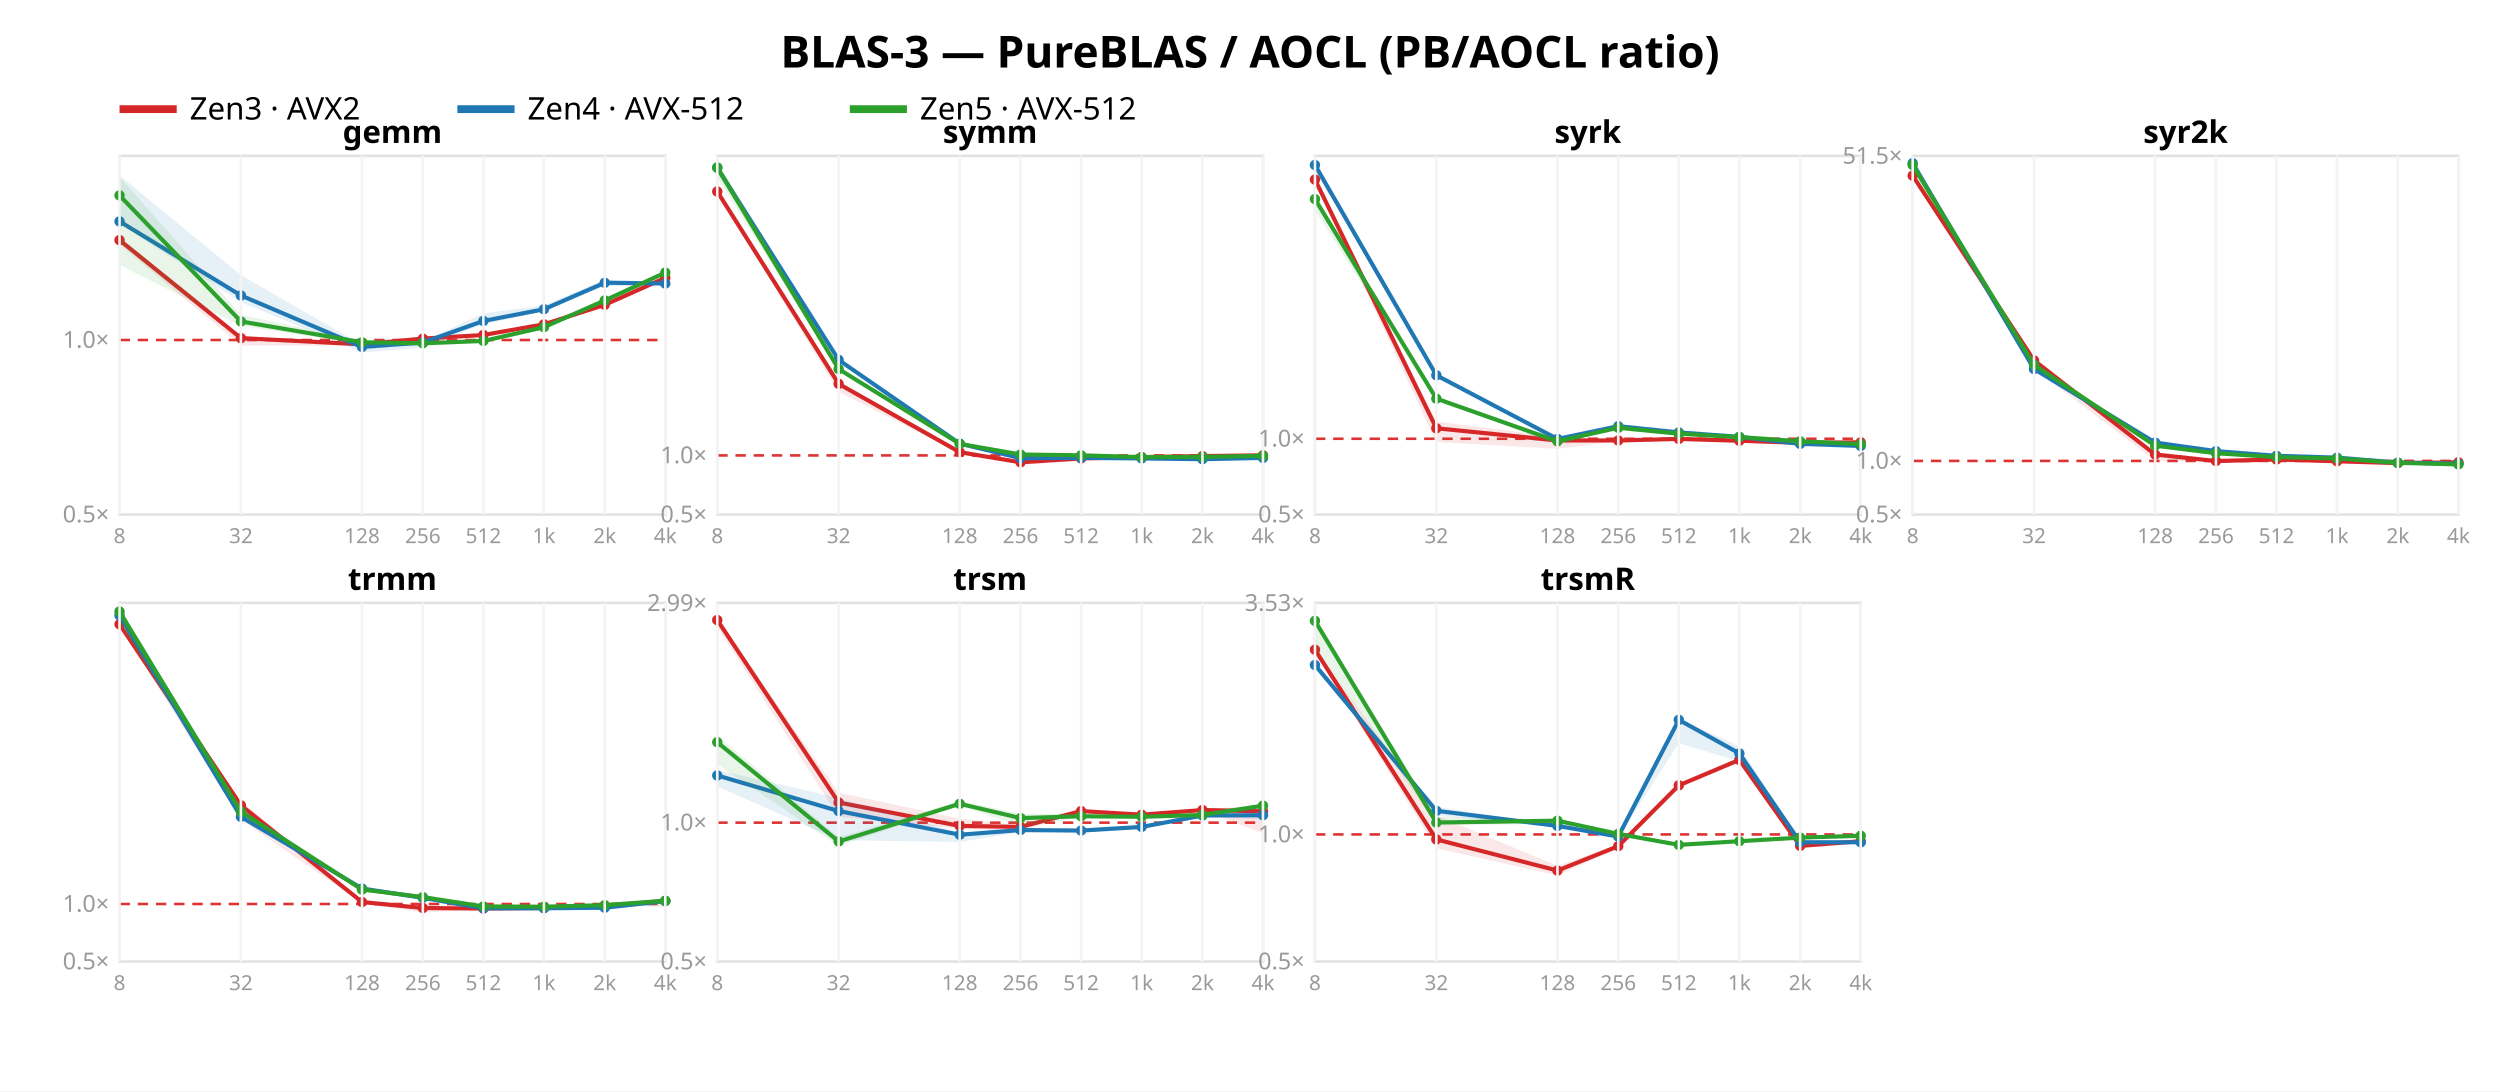
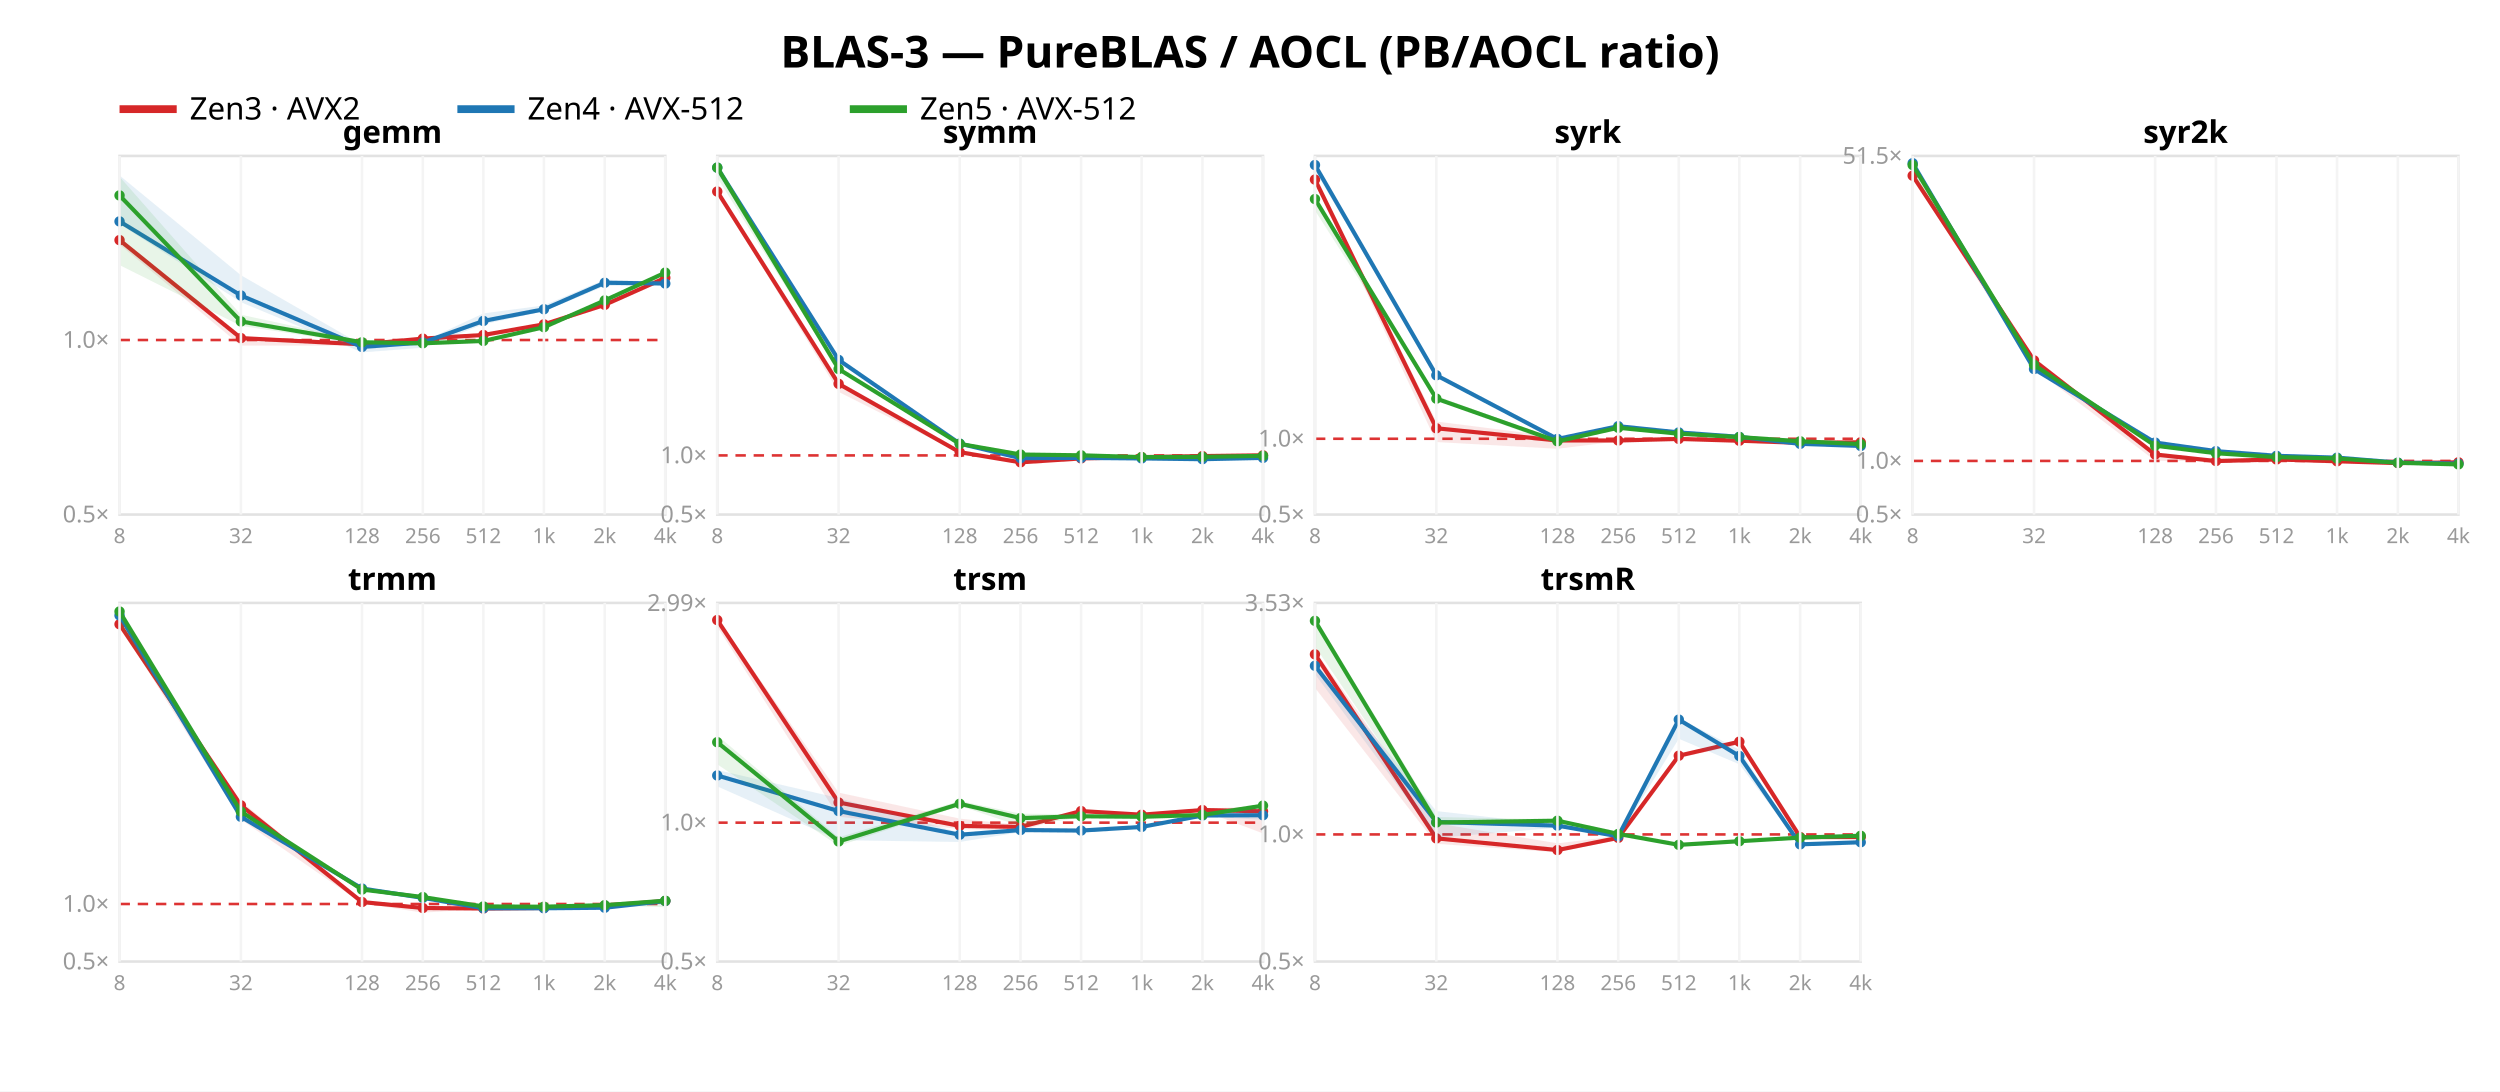
<svg xmlns="http://www.w3.org/2000/svg" width="962" height="420" font-family="sans-serif">
  <rect width="962" height="420" fill="white" />
  <text x="481.0" y="26" text-anchor="middle" font-size="17" font-weight="bold">BLAS-3 — PureBLAS / AOCL (PB/AOCL ratio)</text>
  <line x1="46" y1="42" x2="68" y2="42" stroke="#d62728" stroke-width="3" />
  <text x="73" y="46" font-size="12">Zen3 · AVX2</text>
  <line x1="176" y1="42" x2="198" y2="42" stroke="#1f77b4" stroke-width="3" />
  <text x="203" y="46" font-size="12">Zen4 · AVX-512</text>
  <line x1="327" y1="42" x2="349" y2="42" stroke="#2ca02c" stroke-width="3" />
  <text x="354" y="46" font-size="12">Zen5 · AVX-512</text>
  <rect x="46" y="60" width="210" height="138" fill="none" stroke="#e2e2e2" />
  <line x1="46" y1="130.836" x2="256" y2="130.836" stroke="#d33" stroke-dasharray="4 3" />
  <text x="42" y="201.0" text-anchor="end" font-size="9" fill="#999">0.5×</text>
  <text x="42" y="133.836" text-anchor="end" font-size="9" fill="#999">1.0×</text>
  <polygon points="46.0,91.6 92.7,129.5 139.3,131.6 162.7,130.1 186.0,128.7 209.3,124.6 232.7,117.0 256.0,106.7 256.0,107.3 232.7,117.6 209.3,124.9 186.0,129.0 162.7,130.8 139.3,133.0 92.7,133.0 46.0,94.1" fill="#d62728" opacity="0.11" />
  <polyline points="46.0,92.4 92.7,130.1 139.3,132.5 162.7,130.3 186.0,128.9 209.3,124.8 232.7,117.3 256.0,106.9" fill="none" stroke="#d62728" stroke-width="1.6" />
  <circle cx="46.0" cy="92.4" r="2" fill="#d62728" />
  <circle cx="92.7" cy="130.1" r="2" fill="#d62728" />
  <circle cx="139.3" cy="132.5" r="2" fill="#d62728" />
  <circle cx="162.7" cy="130.3" r="2" fill="#d62728" />
  <circle cx="186.0" cy="128.9" r="2" fill="#d62728" />
  <circle cx="209.3" cy="124.8" r="2" fill="#d62728" />
  <circle cx="232.7" cy="117.3" r="2" fill="#d62728" />
  <circle cx="256.0" cy="106.9" r="2" fill="#d62728" />
  <polygon points="46.0,67.5 92.7,105.9 139.3,132.7 162.7,131.4 186.0,120.6 209.3,117.5 232.7,107.6 256.0,108.5 256.0,109.5 232.7,110.1 209.3,119.8 186.0,124.8 162.7,133.8 139.3,135.6 92.7,116.3 46.0,86.2" fill="#1f77b4" opacity="0.11" />
  <polyline points="46.0,85.2 92.7,113.7 139.3,133.5 162.7,131.8 186.0,123.5 209.3,119.0 232.7,108.8 256.0,109.1" fill="none" stroke="#1f77b4" stroke-width="1.6" />
  <circle cx="46.0" cy="85.2" r="2" fill="#1f77b4" />
  <circle cx="92.7" cy="113.7" r="2" fill="#1f77b4" />
  <circle cx="139.3" cy="133.5" r="2" fill="#1f77b4" />
  <circle cx="162.7" cy="131.8" r="2" fill="#1f77b4" />
  <circle cx="186.0" cy="123.5" r="2" fill="#1f77b4" />
  <circle cx="209.3" cy="119.0" r="2" fill="#1f77b4" />
  <circle cx="232.7" cy="108.8" r="2" fill="#1f77b4" />
  <circle cx="256.0" cy="109.1" r="2" fill="#1f77b4" />
  <polygon points="46.0,68.0 92.7,121.1 139.3,131.2 162.7,131.2 186.0,131.0 209.3,125.5 232.7,115.4 256.0,104.6 256.0,105.1 232.7,116.3 209.3,126.4 186.0,131.4 162.7,133.0 139.3,132.4 92.7,125.4 46.0,102.0" fill="#2ca02c" opacity="0.11" />
  <polyline points="46.0,75.2 92.7,123.7 139.3,131.7 162.7,132.1 186.0,131.2 209.3,125.9 232.7,115.6 256.0,104.9" fill="none" stroke="#2ca02c" stroke-width="1.6" />
  <circle cx="46.0" cy="75.2" r="2" fill="#2ca02c" />
  <circle cx="92.7" cy="123.7" r="2" fill="#2ca02c" />
  <circle cx="139.3" cy="131.7" r="2" fill="#2ca02c" />
  <circle cx="162.7" cy="132.1" r="2" fill="#2ca02c" />
  <circle cx="186.0" cy="131.2" r="2" fill="#2ca02c" />
  <circle cx="209.3" cy="125.9" r="2" fill="#2ca02c" />
  <circle cx="232.7" cy="115.6" r="2" fill="#2ca02c" />
  <circle cx="256.0" cy="104.9" r="2" fill="#2ca02c" />
  <text x="151.0" y="55" text-anchor="middle" font-size="12" font-weight="bold">gemm</text>
  <line x1="46.0" y1="60" x2="46.0" y2="198" stroke="#f4f4f4" />
  <text x="46.0" y="209" text-anchor="middle" font-size="8" fill="#999">8</text>
  <line x1="92.7" y1="60" x2="92.7" y2="198" stroke="#f4f4f4" />
  <text x="92.7" y="209" text-anchor="middle" font-size="8" fill="#999">32</text>
  <line x1="139.3" y1="60" x2="139.3" y2="198" stroke="#f4f4f4" />
  <text x="139.3" y="209" text-anchor="middle" font-size="8" fill="#999">128</text>
  <line x1="162.7" y1="60" x2="162.7" y2="198" stroke="#f4f4f4" />
  <text x="162.7" y="209" text-anchor="middle" font-size="8" fill="#999">256</text>
  <line x1="186.0" y1="60" x2="186.0" y2="198" stroke="#f4f4f4" />
  <text x="186.0" y="209" text-anchor="middle" font-size="8" fill="#999">512</text>
  <line x1="209.3" y1="60" x2="209.3" y2="198" stroke="#f4f4f4" />
  <text x="209.3" y="209" text-anchor="middle" font-size="8" fill="#999">1k</text>
  <line x1="232.7" y1="60" x2="232.7" y2="198" stroke="#f4f4f4" />
  <text x="232.7" y="209" text-anchor="middle" font-size="8" fill="#999">2k</text>
  <line x1="256.0" y1="60" x2="256.0" y2="198" stroke="#f4f4f4" />
  <text x="256.0" y="209" text-anchor="middle" font-size="8" fill="#999">4k</text>
  <rect x="276" y="60" width="210" height="138" fill="none" stroke="#e2e2e2" />
  <line x1="276" y1="175.247" x2="486" y2="175.247" stroke="#d33" stroke-dasharray="4 3" />
  <text x="272" y="201.0" text-anchor="end" font-size="9" fill="#999">0.5×</text>
  <text x="272" y="178.247" text-anchor="end" font-size="9" fill="#999">1.0×</text>
  <polygon points="276.0,73.5 322.7,147.2 369.3,173.4 392.7,177.9 416.0,176.4 439.3,175.9 462.7,175.5 486.0,175.1 486.0,175.3 462.7,175.6 439.3,175.9 416.0,176.5 392.7,178.0 369.3,174.3 322.7,150.8 276.0,74.3" fill="#d62728" opacity="0.11" />
  <polyline points="276.0,73.7 322.7,147.7 369.3,174.0 392.7,177.9 416.0,176.4 439.3,175.9 462.7,175.5 486.0,175.2" fill="none" stroke="#d62728" stroke-width="1.6" />
  <circle cx="276.0" cy="73.7" r="2" fill="#d62728" />
  <circle cx="322.7" cy="147.7" r="2" fill="#d62728" />
  <circle cx="369.3" cy="174.0" r="2" fill="#d62728" />
  <circle cx="392.7" cy="177.9" r="2" fill="#d62728" />
  <circle cx="416.0" cy="176.4" r="2" fill="#d62728" />
  <circle cx="439.3" cy="175.9" r="2" fill="#d62728" />
  <circle cx="462.7" cy="175.5" r="2" fill="#d62728" />
  <circle cx="486.0" cy="175.2" r="2" fill="#d62728" />
  <polygon points="276.0,64.2 322.7,138.3 369.3,170.5 392.7,176.2 416.0,176.1 439.3,176.3 462.7,176.7 486.0,176.2 486.0,176.4 462.7,176.8 439.3,176.5 416.0,176.2 392.7,176.4 369.3,170.8 322.7,139.3 276.0,66.7" fill="#1f77b4" opacity="0.11" />
  <polyline points="276.0,64.5 322.7,138.5 369.3,170.7 392.7,176.3 416.0,176.2 439.3,176.4 462.7,176.7 486.0,176.2" fill="none" stroke="#1f77b4" stroke-width="1.6" />
  <circle cx="276.0" cy="64.5" r="2" fill="#1f77b4" />
  <circle cx="322.7" cy="138.5" r="2" fill="#1f77b4" />
  <circle cx="369.3" cy="170.7" r="2" fill="#1f77b4" />
  <circle cx="392.7" cy="176.3" r="2" fill="#1f77b4" />
  <circle cx="416.0" cy="176.2" r="2" fill="#1f77b4" />
  <circle cx="439.3" cy="176.4" r="2" fill="#1f77b4" />
  <circle cx="462.7" cy="176.7" r="2" fill="#1f77b4" />
  <circle cx="486.0" cy="176.2" r="2" fill="#1f77b4" />
  <polygon points="276.0,62.5 322.7,141.7 369.3,170.2 392.7,174.6 416.0,175.2 439.3,175.8 462.7,175.7 486.0,175.4 486.0,175.5 462.7,175.9 439.3,176.0 416.0,175.3 392.7,175.1 369.3,171.0 322.7,142.7 276.0,68.4" fill="#2ca02c" opacity="0.11" />
  <polyline points="276.0,64.5 322.7,142.0 369.3,170.8 392.7,174.9 416.0,175.2 439.3,175.9 462.7,175.8 486.0,175.4" fill="none" stroke="#2ca02c" stroke-width="1.6" />
  <circle cx="276.0" cy="64.5" r="2" fill="#2ca02c" />
  <circle cx="322.7" cy="142.0" r="2" fill="#2ca02c" />
  <circle cx="369.3" cy="170.8" r="2" fill="#2ca02c" />
  <circle cx="392.7" cy="174.9" r="2" fill="#2ca02c" />
  <circle cx="416.0" cy="175.2" r="2" fill="#2ca02c" />
  <circle cx="439.3" cy="175.9" r="2" fill="#2ca02c" />
  <circle cx="462.7" cy="175.8" r="2" fill="#2ca02c" />
  <circle cx="486.0" cy="175.4" r="2" fill="#2ca02c" />
  <text x="381.0" y="55" text-anchor="middle" font-size="12" font-weight="bold">symm</text>
  <line x1="276.0" y1="60" x2="276.0" y2="198" stroke="#f4f4f4" />
  <text x="276.0" y="209" text-anchor="middle" font-size="8" fill="#999">8</text>
  <line x1="322.7" y1="60" x2="322.7" y2="198" stroke="#f4f4f4" />
  <text x="322.7" y="209" text-anchor="middle" font-size="8" fill="#999">32</text>
  <line x1="369.3" y1="60" x2="369.3" y2="198" stroke="#f4f4f4" />
  <text x="369.3" y="209" text-anchor="middle" font-size="8" fill="#999">128</text>
  <line x1="392.7" y1="60" x2="392.7" y2="198" stroke="#f4f4f4" />
  <text x="392.7" y="209" text-anchor="middle" font-size="8" fill="#999">256</text>
  <line x1="416.0" y1="60" x2="416.0" y2="198" stroke="#f4f4f4" />
  <text x="416.0" y="209" text-anchor="middle" font-size="8" fill="#999">512</text>
  <line x1="439.3" y1="60" x2="439.3" y2="198" stroke="#f4f4f4" />
  <text x="439.3" y="209" text-anchor="middle" font-size="8" fill="#999">1k</text>
  <line x1="462.7" y1="60" x2="462.7" y2="198" stroke="#f4f4f4" />
  <text x="462.7" y="209" text-anchor="middle" font-size="8" fill="#999">2k</text>
  <line x1="486.0" y1="60" x2="486.0" y2="198" stroke="#f4f4f4" />
  <text x="486.0" y="209" text-anchor="middle" font-size="8" fill="#999">4k</text>
  <rect x="506" y="60" width="210" height="138" fill="none" stroke="#e2e2e2" />
  <line x1="506" y1="168.836" x2="716" y2="168.836" stroke="#d33" stroke-dasharray="4 3" />
  <text x="502" y="201.0" text-anchor="end" font-size="9" fill="#999">0.5×</text>
  <text x="502" y="171.836" text-anchor="end" font-size="9" fill="#999">1.0×</text>
  <polygon points="506.0,68.4 552.7,162.2 599.3,168.1 622.7,169.3 646.0,168.7 669.3,169.4 692.7,170.4 716.0,170.1 716.0,170.3 692.7,170.5 669.3,169.6 646.0,169.1 622.7,169.8 599.3,172.7 552.7,170.1 506.0,70.1" fill="#d62728" opacity="0.11" />
  <polyline points="506.0,69.1 552.7,164.8 599.3,169.5 622.7,169.5 646.0,168.9 669.3,169.6 692.7,170.4 716.0,170.2" fill="none" stroke="#d62728" stroke-width="1.6" />
  <circle cx="506.0" cy="69.1" r="2" fill="#d62728" />
  <circle cx="552.7" cy="164.8" r="2" fill="#d62728" />
  <circle cx="599.3" cy="169.5" r="2" fill="#d62728" />
  <circle cx="622.7" cy="169.5" r="2" fill="#d62728" />
  <circle cx="646.0" cy="168.9" r="2" fill="#d62728" />
  <circle cx="669.3" cy="169.6" r="2" fill="#d62728" />
  <circle cx="692.7" cy="170.4" r="2" fill="#d62728" />
  <circle cx="716.0" cy="170.2" r="2" fill="#d62728" />
  <polygon points="506.0,63.2 552.7,143.8 599.3,168.7 622.7,163.8 646.0,166.3 669.3,167.9 692.7,170.6 716.0,170.9 716.0,171.7 692.7,170.9 669.3,168.5 646.0,166.5 622.7,164.0 599.3,169.1 552.7,144.8 506.0,65.6" fill="#1f77b4" opacity="0.11" />
  <polyline points="506.0,63.5 552.7,144.4 599.3,168.9 622.7,164.0 646.0,166.4 669.3,168.1 692.7,170.8 716.0,171.6" fill="none" stroke="#1f77b4" stroke-width="1.6" />
  <circle cx="506.0" cy="63.5" r="2" fill="#1f77b4" />
  <circle cx="552.7" cy="144.4" r="2" fill="#1f77b4" />
  <circle cx="599.3" cy="168.9" r="2" fill="#1f77b4" />
  <circle cx="622.7" cy="164.0" r="2" fill="#1f77b4" />
  <circle cx="646.0" cy="166.4" r="2" fill="#1f77b4" />
  <circle cx="669.3" cy="168.1" r="2" fill="#1f77b4" />
  <circle cx="692.7" cy="170.8" r="2" fill="#1f77b4" />
  <circle cx="716.0" cy="171.6" r="2" fill="#1f77b4" />
  <polygon points="506.0,75.3 552.7,152.3 599.3,169.3 622.7,164.4 646.0,166.9 669.3,168.0 692.7,169.8 716.0,170.8 716.0,170.9 692.7,169.9 669.3,168.3 646.0,167.0 622.7,164.8 599.3,171.1 552.7,154.0 506.0,81.0" fill="#2ca02c" opacity="0.11" />
  <polyline points="506.0,76.6 552.7,153.4 599.3,169.8 622.7,164.6 646.0,166.9 669.3,168.2 692.7,169.8 716.0,170.9" fill="none" stroke="#2ca02c" stroke-width="1.6" />
  <circle cx="506.0" cy="76.6" r="2" fill="#2ca02c" />
  <circle cx="552.7" cy="153.4" r="2" fill="#2ca02c" />
  <circle cx="599.3" cy="169.8" r="2" fill="#2ca02c" />
  <circle cx="622.7" cy="164.6" r="2" fill="#2ca02c" />
  <circle cx="646.0" cy="166.9" r="2" fill="#2ca02c" />
  <circle cx="669.3" cy="168.2" r="2" fill="#2ca02c" />
  <circle cx="692.7" cy="169.8" r="2" fill="#2ca02c" />
  <circle cx="716.0" cy="170.9" r="2" fill="#2ca02c" />
  <text x="611.0" y="55" text-anchor="middle" font-size="12" font-weight="bold">syrk</text>
  <line x1="506.0" y1="60" x2="506.0" y2="198" stroke="#f4f4f4" />
  <text x="506.0" y="209" text-anchor="middle" font-size="8" fill="#999">8</text>
  <line x1="552.7" y1="60" x2="552.7" y2="198" stroke="#f4f4f4" />
  <text x="552.7" y="209" text-anchor="middle" font-size="8" fill="#999">32</text>
  <line x1="599.3" y1="60" x2="599.3" y2="198" stroke="#f4f4f4" />
  <text x="599.3" y="209" text-anchor="middle" font-size="8" fill="#999">128</text>
  <line x1="622.7" y1="60" x2="622.7" y2="198" stroke="#f4f4f4" />
  <text x="622.7" y="209" text-anchor="middle" font-size="8" fill="#999">256</text>
  <line x1="646.0" y1="60" x2="646.0" y2="198" stroke="#f4f4f4" />
  <text x="646.0" y="209" text-anchor="middle" font-size="8" fill="#999">512</text>
  <line x1="669.3" y1="60" x2="669.3" y2="198" stroke="#f4f4f4" />
  <text x="669.3" y="209" text-anchor="middle" font-size="8" fill="#999">1k</text>
  <line x1="692.7" y1="60" x2="692.7" y2="198" stroke="#f4f4f4" />
  <text x="692.7" y="209" text-anchor="middle" font-size="8" fill="#999">2k</text>
  <line x1="716.0" y1="60" x2="716.0" y2="198" stroke="#f4f4f4" />
  <text x="716.0" y="209" text-anchor="middle" font-size="8" fill="#999">4k</text>
  <rect x="736" y="60" width="210" height="138" fill="none" stroke="#e2e2e2" />
  <line x1="736" y1="177.362" x2="946" y2="177.362" stroke="#d33" stroke-dasharray="4 3" />
  <text x="732" y="201.0" text-anchor="end" font-size="9" fill="#999">0.5×</text>
  <text x="732" y="180.362" text-anchor="end" font-size="9" fill="#999">1.0×</text>
  <text x="732" y="63.002" text-anchor="end" font-size="9" fill="#999">51.5×</text>
  <polygon points="736.0,67.3 782.7,138.2 829.3,174.4 852.7,177.4 876.0,176.7 899.3,177.4 922.7,178.1 946.0,177.8 946.0,178.1 922.7,178.2 899.3,177.6 876.0,176.9 852.7,177.5 829.3,177.3 782.7,141.9 736.0,68.3" fill="#d62728" opacity="0.11" />
  <polyline points="736.0,67.6 782.7,138.7 829.3,174.9 852.7,177.4 876.0,176.8 899.3,177.5 922.7,178.2 946.0,177.9" fill="none" stroke="#d62728" stroke-width="1.6" />
  <circle cx="736.0" cy="67.6" r="2" fill="#d62728" />
  <circle cx="782.7" cy="138.7" r="2" fill="#d62728" />
  <circle cx="829.3" cy="174.9" r="2" fill="#d62728" />
  <circle cx="852.7" cy="177.4" r="2" fill="#d62728" />
  <circle cx="876.0" cy="176.8" r="2" fill="#d62728" />
  <circle cx="899.3" cy="177.5" r="2" fill="#d62728" />
  <circle cx="922.7" cy="178.2" r="2" fill="#d62728" />
  <circle cx="946.0" cy="177.9" r="2" fill="#d62728" />
  <polygon points="736.0,62.3 782.7,141.9 829.3,170.1 852.7,173.5 876.0,175.3 899.3,176.1 922.7,178.0 946.0,178.3 946.0,178.6 922.7,178.1 899.3,176.2 876.0,175.5 852.7,173.8 829.3,170.5 782.7,142.9 736.0,64.0" fill="#1f77b4" opacity="0.11" />
  <polyline points="736.0,62.8 782.7,142.0 829.3,170.3 852.7,173.6 876.0,175.4 899.3,176.1 922.7,178.0 946.0,178.4" fill="none" stroke="#1f77b4" stroke-width="1.6" />
  <circle cx="736.0" cy="62.8" r="2" fill="#1f77b4" />
  <circle cx="782.7" cy="142.0" r="2" fill="#1f77b4" />
  <circle cx="829.3" cy="170.3" r="2" fill="#1f77b4" />
  <circle cx="852.7" cy="173.6" r="2" fill="#1f77b4" />
  <circle cx="876.0" cy="175.4" r="2" fill="#1f77b4" />
  <circle cx="899.3" cy="176.1" r="2" fill="#1f77b4" />
  <circle cx="922.7" cy="178.0" r="2" fill="#1f77b4" />
  <circle cx="946.0" cy="178.4" r="2" fill="#1f77b4" />
  <polygon points="736.0,62.9 782.7,139.8 829.3,170.9 852.7,173.9 876.0,175.8 899.3,176.2 922.7,178.0 946.0,178.6 946.0,178.9 922.7,178.2 899.3,176.7 876.0,175.9 852.7,174.5 829.3,171.9 782.7,141.2 736.0,66.8" fill="#2ca02c" opacity="0.11" />
  <polyline points="736.0,63.5 782.7,140.4 829.3,171.5 852.7,174.4 876.0,175.9 899.3,176.4 922.7,178.1 946.0,178.7" fill="none" stroke="#2ca02c" stroke-width="1.6" />
  <circle cx="736.0" cy="63.5" r="2" fill="#2ca02c" />
  <circle cx="782.7" cy="140.4" r="2" fill="#2ca02c" />
  <circle cx="829.3" cy="171.5" r="2" fill="#2ca02c" />
  <circle cx="852.7" cy="174.4" r="2" fill="#2ca02c" />
  <circle cx="876.0" cy="175.9" r="2" fill="#2ca02c" />
  <circle cx="899.3" cy="176.4" r="2" fill="#2ca02c" />
  <circle cx="922.7" cy="178.1" r="2" fill="#2ca02c" />
  <circle cx="946.0" cy="178.7" r="2" fill="#2ca02c" />
  <text x="841.0" y="55" text-anchor="middle" font-size="12" font-weight="bold">syr2k</text>
  <line x1="736.0" y1="60" x2="736.0" y2="198" stroke="#f4f4f4" />
  <text x="736.0" y="209" text-anchor="middle" font-size="8" fill="#999">8</text>
  <line x1="782.7" y1="60" x2="782.7" y2="198" stroke="#f4f4f4" />
  <text x="782.7" y="209" text-anchor="middle" font-size="8" fill="#999">32</text>
  <line x1="829.3" y1="60" x2="829.3" y2="198" stroke="#f4f4f4" />
  <text x="829.3" y="209" text-anchor="middle" font-size="8" fill="#999">128</text>
  <line x1="852.7" y1="60" x2="852.7" y2="198" stroke="#f4f4f4" />
  <text x="852.7" y="209" text-anchor="middle" font-size="8" fill="#999">256</text>
  <line x1="876.0" y1="60" x2="876.0" y2="198" stroke="#f4f4f4" />
  <text x="876.0" y="209" text-anchor="middle" font-size="8" fill="#999">512</text>
  <line x1="899.3" y1="60" x2="899.3" y2="198" stroke="#f4f4f4" />
  <text x="899.3" y="209" text-anchor="middle" font-size="8" fill="#999">1k</text>
  <line x1="922.7" y1="60" x2="922.7" y2="198" stroke="#f4f4f4" />
  <text x="922.7" y="209" text-anchor="middle" font-size="8" fill="#999">2k</text>
  <line x1="946.0" y1="60" x2="946.0" y2="198" stroke="#f4f4f4" />
  <text x="946.0" y="209" text-anchor="middle" font-size="8" fill="#999">4k</text>
  <rect x="46" y="232" width="210" height="138" fill="none" stroke="#e2e2e2" />
  <line x1="46" y1="347.857" x2="256" y2="347.857" stroke="#d33" stroke-dasharray="4 3" />
  <text x="42" y="373.0" text-anchor="end" font-size="9" fill="#999">0.5×</text>
  <text x="42" y="350.857" text-anchor="end" font-size="9" fill="#999">1.0×</text>
  <polygon points="46.0,240.0 92.7,308.3 139.3,346.6 162.7,349.1 186.0,349.5 209.3,349.4 232.7,348.5 256.0,345.8 256.0,346.9 232.7,348.6 209.3,349.5 186.0,349.7 162.7,351.2 139.3,347.6 92.7,315.4 46.0,240.7" fill="#d62728" opacity="0.11" />
  <polyline points="46.0,240.2 92.7,309.9 139.3,347.1 162.7,349.4 186.0,349.6 209.3,349.4 232.7,348.5 256.0,346.7" fill="none" stroke="#d62728" stroke-width="1.6" />
  <circle cx="46.0" cy="240.2" r="2" fill="#d62728" />
  <circle cx="92.7" cy="309.9" r="2" fill="#d62728" />
  <circle cx="139.3" cy="347.1" r="2" fill="#d62728" />
  <circle cx="162.7" cy="349.4" r="2" fill="#d62728" />
  <circle cx="186.0" cy="349.6" r="2" fill="#d62728" />
  <circle cx="209.3" cy="349.4" r="2" fill="#d62728" />
  <circle cx="232.7" cy="348.5" r="2" fill="#d62728" />
  <circle cx="256.0" cy="346.7" r="2" fill="#d62728" />
  <polygon points="46.0,236.5 92.7,314.0 139.3,341.8 162.7,345.4 186.0,349.4 209.3,349.4 232.7,349.2 256.0,346.6 256.0,347.9 232.7,349.5 209.3,349.8 186.0,349.5 162.7,345.6 139.3,342.1 92.7,315.3 46.0,237.3" fill="#1f77b4" opacity="0.11" />
  <polyline points="46.0,236.8 92.7,314.3 139.3,341.9 162.7,345.5 186.0,349.5 209.3,349.5 232.7,349.3 256.0,346.7" fill="none" stroke="#1f77b4" stroke-width="1.6" />
  <circle cx="46.0" cy="236.8" r="2" fill="#1f77b4" />
  <circle cx="92.7" cy="314.3" r="2" fill="#1f77b4" />
  <circle cx="139.3" cy="341.9" r="2" fill="#1f77b4" />
  <circle cx="162.7" cy="345.5" r="2" fill="#1f77b4" />
  <circle cx="186.0" cy="349.5" r="2" fill="#1f77b4" />
  <circle cx="209.3" cy="349.5" r="2" fill="#1f77b4" />
  <circle cx="232.7" cy="349.3" r="2" fill="#1f77b4" />
  <circle cx="256.0" cy="346.7" r="2" fill="#1f77b4" />
  <polygon points="46.0,234.5 92.7,311.8 139.3,341.9 162.7,344.8 186.0,348.5 209.3,348.7 232.7,348.2 256.0,346.5 256.0,349.1 232.7,348.4 209.3,349.1 186.0,349.1 162.7,345.5 139.3,342.5 92.7,313.0 46.0,240.6" fill="#2ca02c" opacity="0.11" />
  <polyline points="46.0,235.3 92.7,312.3 139.3,342.3 162.7,345.2 186.0,348.8 209.3,348.9 232.7,348.3 256.0,346.6" fill="none" stroke="#2ca02c" stroke-width="1.6" />
  <circle cx="46.0" cy="235.3" r="2" fill="#2ca02c" />
  <circle cx="92.7" cy="312.3" r="2" fill="#2ca02c" />
  <circle cx="139.3" cy="342.3" r="2" fill="#2ca02c" />
  <circle cx="162.7" cy="345.2" r="2" fill="#2ca02c" />
  <circle cx="186.0" cy="348.8" r="2" fill="#2ca02c" />
  <circle cx="209.3" cy="348.9" r="2" fill="#2ca02c" />
  <circle cx="232.7" cy="348.3" r="2" fill="#2ca02c" />
  <circle cx="256.0" cy="346.6" r="2" fill="#2ca02c" />
  <text x="151.0" y="227" text-anchor="middle" font-size="12" font-weight="bold">trmm</text>
  <line x1="46.0" y1="232" x2="46.0" y2="370" stroke="#f4f4f4" />
  <text x="46.0" y="381" text-anchor="middle" font-size="8" fill="#999">8</text>
  <line x1="92.7" y1="232" x2="92.7" y2="370" stroke="#f4f4f4" />
  <text x="92.7" y="381" text-anchor="middle" font-size="8" fill="#999">32</text>
  <line x1="139.3" y1="232" x2="139.3" y2="370" stroke="#f4f4f4" />
  <text x="139.3" y="381" text-anchor="middle" font-size="8" fill="#999">128</text>
  <line x1="162.7" y1="232" x2="162.7" y2="370" stroke="#f4f4f4" />
  <text x="162.7" y="381" text-anchor="middle" font-size="8" fill="#999">256</text>
  <line x1="186.0" y1="232" x2="186.0" y2="370" stroke="#f4f4f4" />
  <text x="186.0" y="381" text-anchor="middle" font-size="8" fill="#999">512</text>
  <line x1="209.3" y1="232" x2="209.3" y2="370" stroke="#f4f4f4" />
  <text x="209.3" y="381" text-anchor="middle" font-size="8" fill="#999">1k</text>
  <line x1="232.7" y1="232" x2="232.7" y2="370" stroke="#f4f4f4" />
  <text x="232.7" y="381" text-anchor="middle" font-size="8" fill="#999">2k</text>
  <line x1="256.0" y1="232" x2="256.0" y2="370" stroke="#f4f4f4" />
  <text x="256.0" y="381" text-anchor="middle" font-size="8" fill="#999">4k</text>
  <rect x="276" y="232" width="210" height="138" fill="none" stroke="#e2e2e2" />
  <line x1="276" y1="316.557" x2="486" y2="316.557" stroke="#d33" stroke-dasharray="4 3" />
  <text x="272" y="373.0" text-anchor="end" font-size="9" fill="#999">0.5×</text>
  <text x="272" y="319.557" text-anchor="end" font-size="9" fill="#999">1.0×</text>
  <text x="272" y="235.109" text-anchor="end" font-size="9" fill="#999">2.99×</text>
  <polygon points="276.0,237.9 322.7,305.0 369.3,315.0 392.7,317.5 416.0,311.8 439.3,313.4 462.7,311.2 486.0,310.2 486.0,320.7 462.7,311.9 439.3,313.7 416.0,312.6 392.7,319.8 369.3,319.0 322.7,314.3 276.0,241.2" fill="#d62728" opacity="0.11" />
  <polyline points="276.0,238.6 322.7,308.8 369.3,317.8 392.7,318.2 416.0,312.1 439.3,313.5 462.7,311.7 486.0,312.2" fill="none" stroke="#d62728" stroke-width="1.6" />
  <circle cx="276.0" cy="238.6" r="2" fill="#d62728" />
  <circle cx="322.7" cy="308.8" r="2" fill="#d62728" />
  <circle cx="369.3" cy="317.8" r="2" fill="#d62728" />
  <circle cx="392.7" cy="318.2" r="2" fill="#d62728" />
  <circle cx="416.0" cy="312.1" r="2" fill="#d62728" />
  <circle cx="439.3" cy="313.5" r="2" fill="#d62728" />
  <circle cx="462.7" cy="311.7" r="2" fill="#d62728" />
  <circle cx="486.0" cy="312.2" r="2" fill="#d62728" />
  <polygon points="276.0,296.3 322.7,307.1 369.3,320.4 392.7,319.1 416.0,319.3 439.3,317.9 462.7,313.6 486.0,310.8 486.0,315.5 462.7,314.1 439.3,318.4 416.0,320.0 392.7,320.2 369.3,324.0 322.7,323.3 276.0,302.6" fill="#1f77b4" opacity="0.11" />
  <polyline points="276.0,298.4 322.7,312.1 369.3,321.2 392.7,319.4 416.0,319.6 439.3,318.2 462.7,313.8 486.0,313.7" fill="none" stroke="#1f77b4" stroke-width="1.6" />
  <circle cx="276.0" cy="298.4" r="2" fill="#1f77b4" />
  <circle cx="322.7" cy="312.1" r="2" fill="#1f77b4" />
  <circle cx="369.3" cy="321.2" r="2" fill="#1f77b4" />
  <circle cx="392.7" cy="319.4" r="2" fill="#1f77b4" />
  <circle cx="416.0" cy="319.6" r="2" fill="#1f77b4" />
  <circle cx="439.3" cy="318.2" r="2" fill="#1f77b4" />
  <circle cx="462.7" cy="313.8" r="2" fill="#1f77b4" />
  <circle cx="486.0" cy="313.7" r="2" fill="#1f77b4" />
  <polygon points="276.0,283.0 322.7,322.2 369.3,308.2 392.7,313.1 416.0,313.3 439.3,313.9 462.7,313.3 486.0,309.7 486.0,310.6 462.7,313.8 439.3,314.7 416.0,314.6 392.7,317.9 369.3,310.1 322.7,325.5 276.0,294.1" fill="#2ca02c" opacity="0.11" />
  <polyline points="276.0,285.6 322.7,323.8 369.3,309.3 392.7,314.8 416.0,314.1 439.3,314.3 462.7,313.6 486.0,310.0" fill="none" stroke="#2ca02c" stroke-width="1.6" />
  <circle cx="276.0" cy="285.6" r="2" fill="#2ca02c" />
  <circle cx="322.7" cy="323.8" r="2" fill="#2ca02c" />
  <circle cx="369.3" cy="309.3" r="2" fill="#2ca02c" />
  <circle cx="392.7" cy="314.8" r="2" fill="#2ca02c" />
  <circle cx="416.0" cy="314.1" r="2" fill="#2ca02c" />
  <circle cx="439.3" cy="314.3" r="2" fill="#2ca02c" />
  <circle cx="462.7" cy="313.6" r="2" fill="#2ca02c" />
  <circle cx="486.0" cy="310.0" r="2" fill="#2ca02c" />
  <text x="381.0" y="227" text-anchor="middle" font-size="12" font-weight="bold">trsm</text>
  <line x1="276.0" y1="232" x2="276.0" y2="370" stroke="#f4f4f4" />
  <text x="276.0" y="381" text-anchor="middle" font-size="8" fill="#999">8</text>
  <line x1="322.7" y1="232" x2="322.7" y2="370" stroke="#f4f4f4" />
  <text x="322.7" y="381" text-anchor="middle" font-size="8" fill="#999">32</text>
  <line x1="369.3" y1="232" x2="369.3" y2="370" stroke="#f4f4f4" />
  <text x="369.3" y="381" text-anchor="middle" font-size="8" fill="#999">128</text>
  <line x1="392.7" y1="232" x2="392.7" y2="370" stroke="#f4f4f4" />
  <text x="392.7" y="381" text-anchor="middle" font-size="8" fill="#999">256</text>
  <line x1="416.0" y1="232" x2="416.0" y2="370" stroke="#f4f4f4" />
  <text x="416.0" y="381" text-anchor="middle" font-size="8" fill="#999">512</text>
  <line x1="439.3" y1="232" x2="439.3" y2="370" stroke="#f4f4f4" />
  <text x="439.3" y="381" text-anchor="middle" font-size="8" fill="#999">1k</text>
  <line x1="462.7" y1="232" x2="462.7" y2="370" stroke="#f4f4f4" />
  <text x="462.7" y="381" text-anchor="middle" font-size="8" fill="#999">2k</text>
  <line x1="486.0" y1="232" x2="486.0" y2="370" stroke="#f4f4f4" />
  <text x="486.0" y="381" text-anchor="middle" font-size="8" fill="#999">4k</text>
  <rect x="506" y="232" width="210" height="138" fill="none" stroke="#e2e2e2" />
  <line x1="506" y1="321.088" x2="716" y2="321.088" stroke="#d33" stroke-dasharray="4 3" />
  <text x="502" y="373.0" text-anchor="end" font-size="9" fill="#999">0.5×</text>
  <text x="502" y="324.088" text-anchor="end" font-size="9" fill="#999">1.0×</text>
  <text x="502" y="235.084" text-anchor="end" font-size="9" fill="#999">3.53×</text>
-   <polygon points="506.0,249.7 552.7,313.7 599.3,333.2 622.7,325.0 646.0,301.5 669.3,292.2 692.7,325.2 716.0,323.6 716.0,323.9 692.7,325.7 669.3,293.2 646.0,303.2 622.7,326.4 599.3,336.9 552.7,326.4 506.0,251.3" fill="#d62728" opacity="0.11" />
-   <polyline points="506.0,250.0 552.7,323.0 599.3,335.0 622.7,325.6 646.0,302.2 669.3,292.4 692.7,325.5 716.0,323.7" fill="none" stroke="#d62728" stroke-width="1.6" />
-   <circle cx="506.0" cy="250.0" r="2" fill="#d62728" />
-   <circle cx="552.7" cy="323.0" r="2" fill="#d62728" />
-   <circle cx="599.3" cy="335.0" r="2" fill="#d62728" />
-   <circle cx="622.7" cy="325.6" r="2" fill="#d62728" />
-   <circle cx="646.0" cy="302.2" r="2" fill="#d62728" />
-   <circle cx="669.3" cy="292.4" r="2" fill="#d62728" />
-   <circle cx="692.7" cy="325.5" r="2" fill="#d62728" />
-   <circle cx="716.0" cy="323.7" r="2" fill="#d62728" />
-   <polygon points="506.0,254.8 552.7,310.5 599.3,317.6 622.7,321.7 646.0,276.5 669.3,287.2 692.7,323.8 716.0,323.5 716.0,324.4 692.7,324.6 669.3,293.0 646.0,286.0 622.7,322.2 599.3,318.4 552.7,313.9 506.0,256.6" fill="#1f77b4" opacity="0.11" />
-   <polyline points="506.0,255.9 552.7,312.0 599.3,317.8 622.7,321.9 646.0,277.0 669.3,289.9 692.7,324.1 716.0,324.1" fill="none" stroke="#1f77b4" stroke-width="1.6" />
-   <circle cx="506.0" cy="255.9" r="2" fill="#1f77b4" />
-   <circle cx="552.7" cy="312.0" r="2" fill="#1f77b4" />
-   <circle cx="599.3" cy="317.8" r="2" fill="#1f77b4" />
-   <circle cx="622.7" cy="321.9" r="2" fill="#1f77b4" />
-   <circle cx="646.0" cy="277.0" r="2" fill="#1f77b4" />
-   <circle cx="669.3" cy="289.9" r="2" fill="#1f77b4" />
-   <circle cx="692.7" cy="324.1" r="2" fill="#1f77b4" />
+   <polygon points="506.0,250.3 552.7,316.8 599.3,324.5 622.7,321.7 646.0,289.8 669.3,285.2 692.7,321.8 716.0,321.9 716.0,322.3 692.7,322.4 669.3,286.5 646.0,291.7 622.7,322.9 599.3,328.0 552.7,324.7 506.0,264.7" fill="#d62728" opacity="0.11" />
+   <polyline points="506.0,251.8 552.7,322.6 599.3,327.1 622.7,322.4 646.0,290.8 669.3,285.4 692.7,322.1 716.0,322.1" fill="none" stroke="#d62728" stroke-width="1.6" />
+   <circle cx="506.0" cy="251.8" r="2" fill="#d62728" />
+   <circle cx="552.7" cy="322.6" r="2" fill="#d62728" />
+   <circle cx="599.3" cy="327.1" r="2" fill="#d62728" />
+   <circle cx="622.7" cy="322.4" r="2" fill="#d62728" />
+   <circle cx="646.0" cy="290.8" r="2" fill="#d62728" />
+   <circle cx="669.3" cy="285.4" r="2" fill="#d62728" />
+   <circle cx="692.7" cy="322.1" r="2" fill="#d62728" />
+   <circle cx="716.0" cy="322.1" r="2" fill="#d62728" />
+   <polygon points="506.0,255.2 552.7,312.1 599.3,317.4 622.7,321.3 646.0,276.3 669.3,288.5 692.7,324.6 716.0,323.8 716.0,324.1 692.7,325.1 669.3,294.1 646.0,284.3 622.7,322.2 599.3,318.5 552.7,322.4 506.0,259.4" fill="#1f77b4" opacity="0.11" />
+   <polyline points="506.0,256.2 552.7,316.3 599.3,317.7 622.7,321.8 646.0,276.9 669.3,290.9 692.7,324.9 716.0,324.1" fill="none" stroke="#1f77b4" stroke-width="1.6" />
+   <circle cx="506.0" cy="256.2" r="2" fill="#1f77b4" />
+   <circle cx="552.7" cy="316.3" r="2" fill="#1f77b4" />
+   <circle cx="599.3" cy="317.7" r="2" fill="#1f77b4" />
+   <circle cx="622.7" cy="321.8" r="2" fill="#1f77b4" />
+   <circle cx="646.0" cy="276.9" r="2" fill="#1f77b4" />
+   <circle cx="669.3" cy="290.9" r="2" fill="#1f77b4" />
+   <circle cx="692.7" cy="324.9" r="2" fill="#1f77b4" />
  <circle cx="716.0" cy="324.1" r="2" fill="#1f77b4" />
  <polygon points="506.0,237.4 552.7,314.4 599.3,315.3 622.7,320.6 646.0,324.8 669.3,323.6 692.7,322.2 716.0,321.4 716.0,321.8 692.7,322.3 669.3,324.1 646.0,325.5 622.7,321.0 599.3,317.0 552.7,317.6 506.0,248.7" fill="#2ca02c" opacity="0.11" />
  <polyline points="506.0,238.9 552.7,316.5 599.3,315.8 622.7,320.9 646.0,325.1 669.3,323.7 692.7,322.3 716.0,321.6" fill="none" stroke="#2ca02c" stroke-width="1.6" />
  <circle cx="506.0" cy="238.9" r="2" fill="#2ca02c" />
  <circle cx="552.7" cy="316.5" r="2" fill="#2ca02c" />
  <circle cx="599.3" cy="315.8" r="2" fill="#2ca02c" />
  <circle cx="622.7" cy="320.9" r="2" fill="#2ca02c" />
  <circle cx="646.0" cy="325.1" r="2" fill="#2ca02c" />
  <circle cx="669.3" cy="323.7" r="2" fill="#2ca02c" />
  <circle cx="692.7" cy="322.3" r="2" fill="#2ca02c" />
  <circle cx="716.0" cy="321.6" r="2" fill="#2ca02c" />
  <text x="611.0" y="227" text-anchor="middle" font-size="12" font-weight="bold">trsmR</text>
  <line x1="506.0" y1="232" x2="506.0" y2="370" stroke="#f4f4f4" />
  <text x="506.0" y="381" text-anchor="middle" font-size="8" fill="#999">8</text>
  <line x1="552.7" y1="232" x2="552.7" y2="370" stroke="#f4f4f4" />
  <text x="552.7" y="381" text-anchor="middle" font-size="8" fill="#999">32</text>
  <line x1="599.3" y1="232" x2="599.3" y2="370" stroke="#f4f4f4" />
  <text x="599.3" y="381" text-anchor="middle" font-size="8" fill="#999">128</text>
  <line x1="622.7" y1="232" x2="622.7" y2="370" stroke="#f4f4f4" />
  <text x="622.7" y="381" text-anchor="middle" font-size="8" fill="#999">256</text>
  <line x1="646.0" y1="232" x2="646.0" y2="370" stroke="#f4f4f4" />
  <text x="646.0" y="381" text-anchor="middle" font-size="8" fill="#999">512</text>
  <line x1="669.3" y1="232" x2="669.3" y2="370" stroke="#f4f4f4" />
  <text x="669.3" y="381" text-anchor="middle" font-size="8" fill="#999">1k</text>
  <line x1="692.7" y1="232" x2="692.7" y2="370" stroke="#f4f4f4" />
  <text x="692.7" y="381" text-anchor="middle" font-size="8" fill="#999">2k</text>
  <line x1="716.0" y1="232" x2="716.0" y2="370" stroke="#f4f4f4" />
  <text x="716.0" y="381" text-anchor="middle" font-size="8" fill="#999">4k</text>
</svg>
